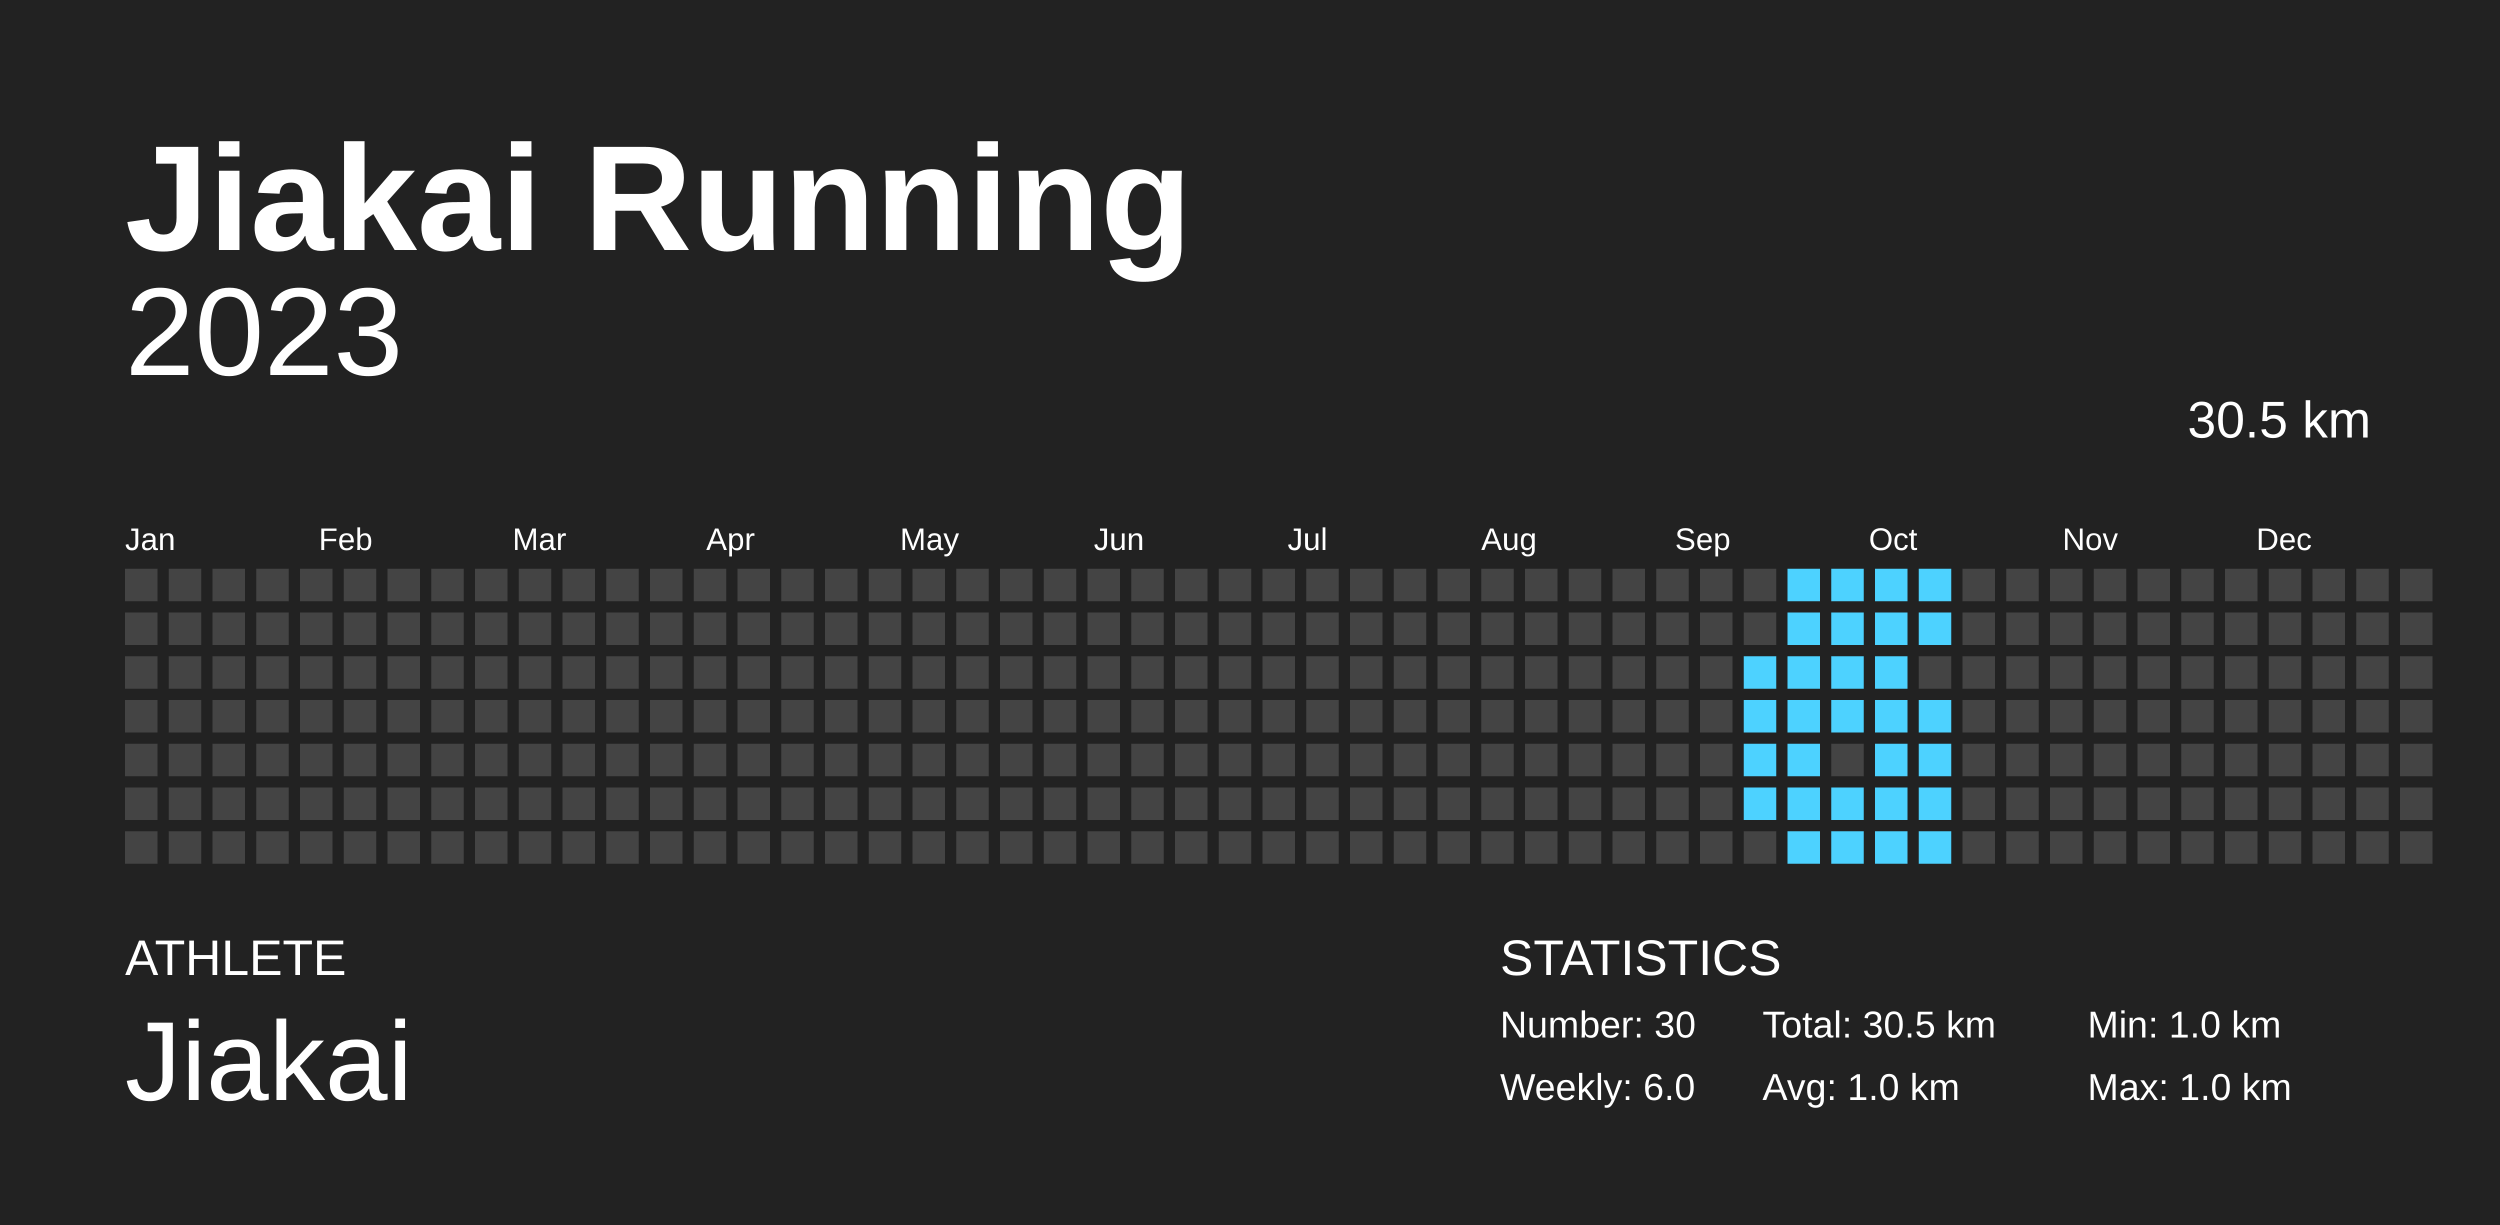
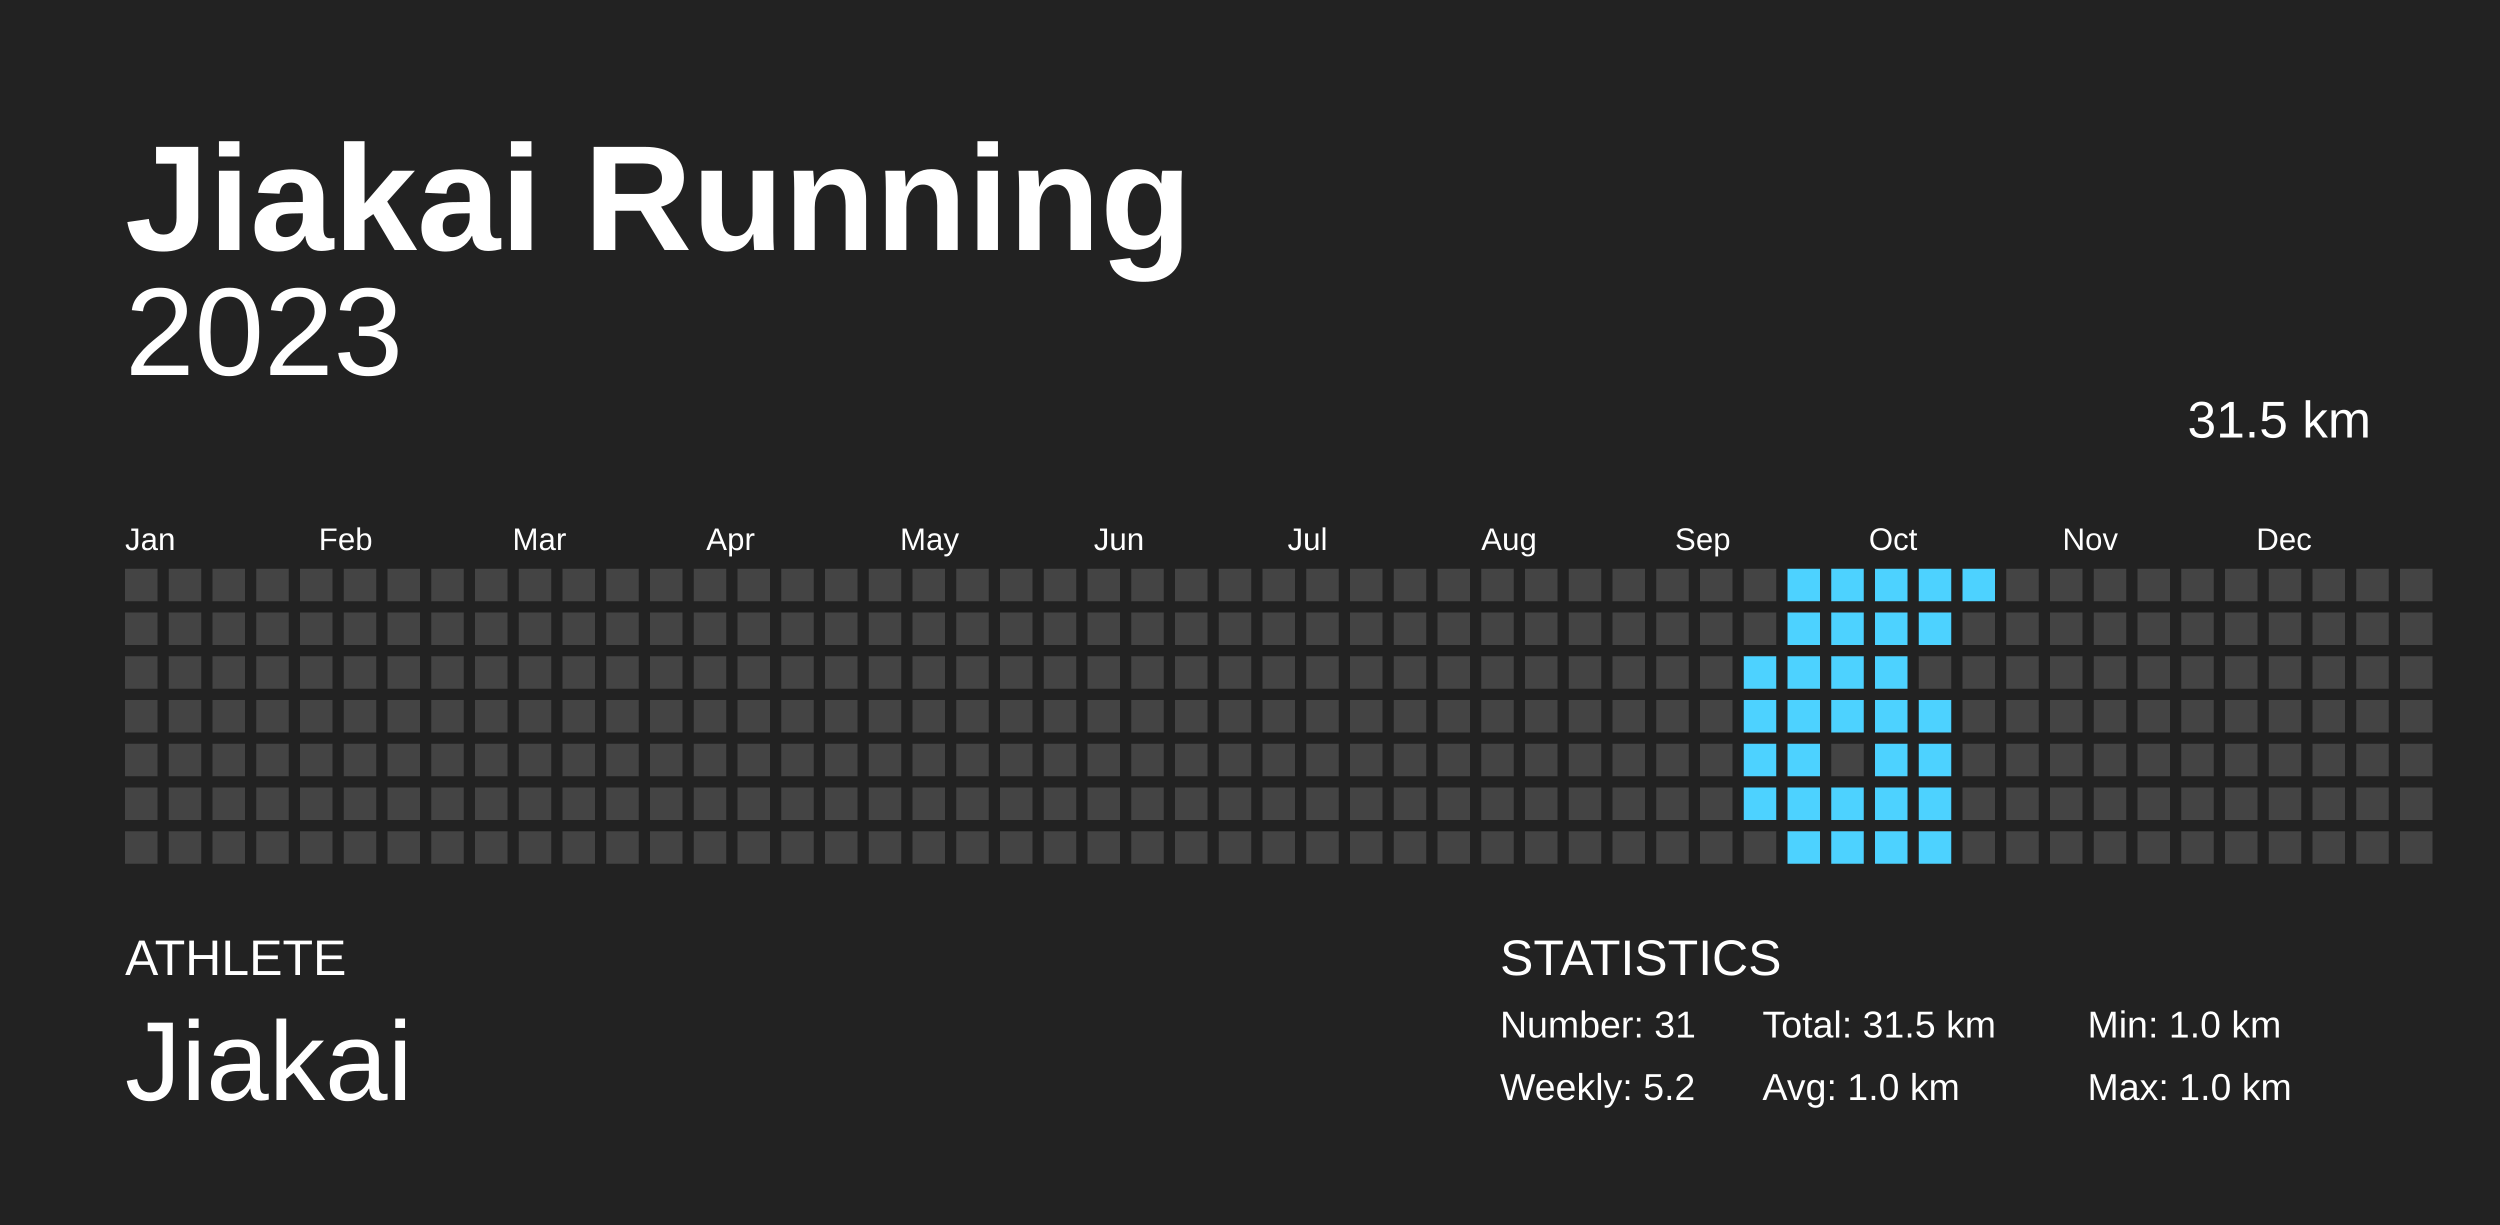
<svg xmlns="http://www.w3.org/2000/svg" baseProfile="full" height="98mm" version="1.1" viewBox="0,0,200,98" width="200mm">
  <defs />
  <rect fill="#222222" height="98" width="200" x="0" y="0" />
  <text fill="#FFFFFF" style="font-size:12px; font-family:Arial; font-weight:bold;" x="10" y="20">Jiakai Running</text>
  <text fill="#FFFFFF" style="font-size:4px; font-family:Arial" x="10" y="78">ATHLETE</text>
  <text fill="#FFFFFF" style="font-size:9px; font-family:Arial" x="10" y="88">Jiakai</text>
  <text fill="#FFFFFF" style="font-size:4px; font-family:Arial" x="120" y="78">STATISTICS</text>
-   <text fill="#FFFFFF" style="font-size:3px; font-family:Arial" x="120" y="83">Number: 30</text>
-   <text fill="#FFFFFF" style="font-size:3px; font-family:Arial" x="120" y="88">Weekly: 6.0</text>
-   <text fill="#FFFFFF" style="font-size:3px; font-family:Arial" x="141" y="83">Total: 30.5 km</text>
+   <text fill="#FFFFFF" style="font-size:3px; font-family:Arial" x="120" y="83">Number: 31</text>
+   <text fill="#FFFFFF" style="font-size:3px; font-family:Arial" x="120" y="88">Weekly: 5.2</text>
+   <text fill="#FFFFFF" style="font-size:3px; font-family:Arial" x="141" y="83">Total: 31.5 km</text>
  <text fill="#FFFFFF" style="font-size:3px; font-family:Arial" x="141" y="88">Avg: 1.0 km</text>
  <text fill="#FFFFFF" style="font-size:3px; font-family:Arial" x="167" y="83">Min: 1.0 km</text>
  <text fill="#FFFFFF" style="font-size:3px; font-family:Arial" x="167" y="88">Max: 1.0 km</text>
  <text alignment-baseline="hanging" fill="#FFFFFF" style="font-size:10.0px; font-family:Arial;" x="10" y="30">2023</text>
-   <text alignment-baseline="hanging" fill="#FFFFFF" style="font-size:4.125px; font-family:Arial;" x="175" y="35">30.5 km</text>
+   <text alignment-baseline="hanging" fill="#FFFFFF" style="font-size:4.125px; font-family:Arial;" x="175" y="35">31.5 km</text>
  <text fill="#FFFFFF" style="font-size:2.5px; font-family:Arial" x="10.0" y="44">Jan</text>
  <text fill="#FFFFFF" style="font-size:2.5px; font-family:Arial" x="25.5" y="44">Feb</text>
  <text fill="#FFFFFF" style="font-size:2.5px; font-family:Arial" x="41.0" y="44">Mar</text>
  <text fill="#FFFFFF" style="font-size:2.5px; font-family:Arial" x="56.5" y="44">Apr</text>
  <text fill="#FFFFFF" style="font-size:2.5px; font-family:Arial" x="72.0" y="44">May</text>
  <text fill="#FFFFFF" style="font-size:2.5px; font-family:Arial" x="87.5" y="44">Jun</text>
  <text fill="#FFFFFF" style="font-size:2.5px; font-family:Arial" x="103.0" y="44">Jul</text>
  <text fill="#FFFFFF" style="font-size:2.5px; font-family:Arial" x="118.5" y="44">Aug</text>
  <text fill="#FFFFFF" style="font-size:2.5px; font-family:Arial" x="134.0" y="44">Sep</text>
  <text fill="#FFFFFF" style="font-size:2.5px; font-family:Arial" x="149.5" y="44">Oct</text>
  <text fill="#FFFFFF" style="font-size:2.5px; font-family:Arial" x="165.0" y="44">Nov</text>
  <text fill="#FFFFFF" style="font-size:2.5px; font-family:Arial" x="180.5" y="44">Dec</text>
  <rect fill="#444444" height="2.6" width="2.6" x="10.0" y="45.5" />
  <rect fill="#444444" height="2.6" width="2.6" x="10.0" y="49.0" />
  <rect fill="#444444" height="2.6" width="2.6" x="10.0" y="52.5" />
  <rect fill="#444444" height="2.6" width="2.6" x="10.0" y="56.0" />
  <rect fill="#444444" height="2.6" width="2.6" x="10.0" y="59.5" />
  <rect fill="#444444" height="2.6" width="2.6" x="10.0" y="63.0" />
  <rect fill="#444444" height="2.6" width="2.6" x="10.0" y="66.5" />
  <rect fill="#444444" height="2.6" width="2.6" x="13.5" y="45.5" />
  <rect fill="#444444" height="2.6" width="2.6" x="13.5" y="49.0" />
  <rect fill="#444444" height="2.6" width="2.6" x="13.5" y="52.5" />
  <rect fill="#444444" height="2.6" width="2.6" x="13.5" y="56.0" />
  <rect fill="#444444" height="2.6" width="2.6" x="13.5" y="59.5" />
  <rect fill="#444444" height="2.6" width="2.6" x="13.5" y="63.0" />
  <rect fill="#444444" height="2.6" width="2.6" x="13.5" y="66.5" />
  <rect fill="#444444" height="2.6" width="2.6" x="17.0" y="45.5" />
  <rect fill="#444444" height="2.6" width="2.6" x="17.0" y="49.0" />
  <rect fill="#444444" height="2.6" width="2.6" x="17.0" y="52.5" />
  <rect fill="#444444" height="2.6" width="2.6" x="17.0" y="56.0" />
  <rect fill="#444444" height="2.6" width="2.6" x="17.0" y="59.5" />
  <rect fill="#444444" height="2.6" width="2.6" x="17.0" y="63.0" />
  <rect fill="#444444" height="2.6" width="2.6" x="17.0" y="66.5" />
  <rect fill="#444444" height="2.6" width="2.6" x="20.5" y="45.5" />
  <rect fill="#444444" height="2.6" width="2.6" x="20.5" y="49.0" />
  <rect fill="#444444" height="2.6" width="2.6" x="20.5" y="52.5" />
  <rect fill="#444444" height="2.6" width="2.6" x="20.5" y="56.0" />
  <rect fill="#444444" height="2.6" width="2.6" x="20.5" y="59.5" />
  <rect fill="#444444" height="2.6" width="2.6" x="20.5" y="63.0" />
  <rect fill="#444444" height="2.6" width="2.6" x="20.5" y="66.5" />
  <rect fill="#444444" height="2.6" width="2.6" x="24.0" y="45.5" />
  <rect fill="#444444" height="2.6" width="2.6" x="24.0" y="49.0" />
  <rect fill="#444444" height="2.6" width="2.6" x="24.0" y="52.5" />
  <rect fill="#444444" height="2.6" width="2.6" x="24.0" y="56.0" />
  <rect fill="#444444" height="2.6" width="2.6" x="24.0" y="59.5" />
  <rect fill="#444444" height="2.6" width="2.6" x="24.0" y="63.0" />
  <rect fill="#444444" height="2.6" width="2.6" x="24.0" y="66.5" />
  <rect fill="#444444" height="2.6" width="2.6" x="27.5" y="45.5" />
  <rect fill="#444444" height="2.6" width="2.6" x="27.5" y="49.0" />
  <rect fill="#444444" height="2.6" width="2.6" x="27.5" y="52.5" />
  <rect fill="#444444" height="2.6" width="2.6" x="27.5" y="56.0" />
  <rect fill="#444444" height="2.6" width="2.6" x="27.5" y="59.5" />
  <rect fill="#444444" height="2.6" width="2.6" x="27.5" y="63.0" />
  <rect fill="#444444" height="2.6" width="2.6" x="27.5" y="66.5" />
  <rect fill="#444444" height="2.6" width="2.6" x="31.0" y="45.5" />
  <rect fill="#444444" height="2.6" width="2.6" x="31.0" y="49.0" />
  <rect fill="#444444" height="2.6" width="2.6" x="31.0" y="52.5" />
  <rect fill="#444444" height="2.6" width="2.6" x="31.0" y="56.0" />
  <rect fill="#444444" height="2.6" width="2.6" x="31.0" y="59.5" />
  <rect fill="#444444" height="2.6" width="2.6" x="31.0" y="63.0" />
  <rect fill="#444444" height="2.6" width="2.6" x="31.0" y="66.5" />
  <rect fill="#444444" height="2.6" width="2.6" x="34.5" y="45.5" />
  <rect fill="#444444" height="2.6" width="2.6" x="34.5" y="49.0" />
  <rect fill="#444444" height="2.6" width="2.6" x="34.5" y="52.5" />
  <rect fill="#444444" height="2.6" width="2.6" x="34.5" y="56.0" />
  <rect fill="#444444" height="2.6" width="2.6" x="34.5" y="59.5" />
  <rect fill="#444444" height="2.6" width="2.6" x="34.5" y="63.0" />
  <rect fill="#444444" height="2.6" width="2.6" x="34.5" y="66.5" />
  <rect fill="#444444" height="2.6" width="2.6" x="38.0" y="45.5" />
  <rect fill="#444444" height="2.6" width="2.6" x="38.0" y="49.0" />
  <rect fill="#444444" height="2.6" width="2.6" x="38.0" y="52.5" />
  <rect fill="#444444" height="2.6" width="2.6" x="38.0" y="56.0" />
  <rect fill="#444444" height="2.6" width="2.6" x="38.0" y="59.5" />
  <rect fill="#444444" height="2.6" width="2.6" x="38.0" y="63.0" />
  <rect fill="#444444" height="2.6" width="2.6" x="38.0" y="66.5" />
  <rect fill="#444444" height="2.6" width="2.6" x="41.5" y="45.5" />
  <rect fill="#444444" height="2.6" width="2.6" x="41.5" y="49.0" />
  <rect fill="#444444" height="2.6" width="2.6" x="41.5" y="52.5" />
  <rect fill="#444444" height="2.6" width="2.6" x="41.5" y="56.0" />
  <rect fill="#444444" height="2.6" width="2.6" x="41.5" y="59.5" />
  <rect fill="#444444" height="2.6" width="2.6" x="41.5" y="63.0" />
  <rect fill="#444444" height="2.6" width="2.6" x="41.5" y="66.5" />
  <rect fill="#444444" height="2.6" width="2.6" x="45.0" y="45.5" />
  <rect fill="#444444" height="2.6" width="2.6" x="45.0" y="49.0" />
  <rect fill="#444444" height="2.6" width="2.6" x="45.0" y="52.5" />
  <rect fill="#444444" height="2.6" width="2.6" x="45.0" y="56.0" />
  <rect fill="#444444" height="2.6" width="2.6" x="45.0" y="59.5" />
  <rect fill="#444444" height="2.6" width="2.6" x="45.0" y="63.0" />
  <rect fill="#444444" height="2.6" width="2.6" x="45.0" y="66.5" />
  <rect fill="#444444" height="2.6" width="2.6" x="48.5" y="45.5" />
  <rect fill="#444444" height="2.6" width="2.6" x="48.5" y="49.0" />
  <rect fill="#444444" height="2.6" width="2.6" x="48.5" y="52.5" />
  <rect fill="#444444" height="2.6" width="2.6" x="48.5" y="56.0" />
  <rect fill="#444444" height="2.6" width="2.6" x="48.5" y="59.5" />
  <rect fill="#444444" height="2.6" width="2.6" x="48.5" y="63.0" />
  <rect fill="#444444" height="2.6" width="2.6" x="48.5" y="66.5" />
  <rect fill="#444444" height="2.6" width="2.6" x="52.0" y="45.5" />
  <rect fill="#444444" height="2.6" width="2.6" x="52.0" y="49.0" />
  <rect fill="#444444" height="2.6" width="2.6" x="52.0" y="52.5" />
  <rect fill="#444444" height="2.6" width="2.6" x="52.0" y="56.0" />
  <rect fill="#444444" height="2.6" width="2.6" x="52.0" y="59.5" />
  <rect fill="#444444" height="2.6" width="2.6" x="52.0" y="63.0" />
  <rect fill="#444444" height="2.6" width="2.6" x="52.0" y="66.5" />
  <rect fill="#444444" height="2.6" width="2.6" x="55.5" y="45.5" />
  <rect fill="#444444" height="2.6" width="2.6" x="55.5" y="49.0" />
  <rect fill="#444444" height="2.6" width="2.6" x="55.5" y="52.5" />
  <rect fill="#444444" height="2.6" width="2.6" x="55.5" y="56.0" />
  <rect fill="#444444" height="2.6" width="2.6" x="55.5" y="59.5" />
  <rect fill="#444444" height="2.6" width="2.6" x="55.5" y="63.0" />
  <rect fill="#444444" height="2.6" width="2.6" x="55.5" y="66.5" />
  <rect fill="#444444" height="2.6" width="2.6" x="59.0" y="45.5" />
  <rect fill="#444444" height="2.6" width="2.6" x="59.0" y="49.0" />
  <rect fill="#444444" height="2.6" width="2.6" x="59.0" y="52.5" />
  <rect fill="#444444" height="2.6" width="2.6" x="59.0" y="56.0" />
  <rect fill="#444444" height="2.6" width="2.6" x="59.0" y="59.5" />
  <rect fill="#444444" height="2.6" width="2.6" x="59.0" y="63.0" />
  <rect fill="#444444" height="2.6" width="2.6" x="59.0" y="66.5" />
  <rect fill="#444444" height="2.6" width="2.6" x="62.5" y="45.5" />
  <rect fill="#444444" height="2.6" width="2.6" x="62.5" y="49.0" />
  <rect fill="#444444" height="2.6" width="2.6" x="62.5" y="52.5" />
  <rect fill="#444444" height="2.6" width="2.6" x="62.5" y="56.0" />
  <rect fill="#444444" height="2.6" width="2.6" x="62.5" y="59.5" />
  <rect fill="#444444" height="2.6" width="2.6" x="62.5" y="63.0" />
  <rect fill="#444444" height="2.6" width="2.6" x="62.5" y="66.5" />
  <rect fill="#444444" height="2.6" width="2.6" x="66.0" y="45.5" />
  <rect fill="#444444" height="2.6" width="2.6" x="66.0" y="49.0" />
  <rect fill="#444444" height="2.6" width="2.6" x="66.0" y="52.5" />
  <rect fill="#444444" height="2.6" width="2.6" x="66.0" y="56.0" />
  <rect fill="#444444" height="2.6" width="2.6" x="66.0" y="59.5" />
  <rect fill="#444444" height="2.6" width="2.6" x="66.0" y="63.0" />
  <rect fill="#444444" height="2.6" width="2.6" x="66.0" y="66.5" />
  <rect fill="#444444" height="2.6" width="2.6" x="69.5" y="45.5" />
  <rect fill="#444444" height="2.6" width="2.6" x="69.5" y="49.0" />
  <rect fill="#444444" height="2.6" width="2.6" x="69.5" y="52.5" />
  <rect fill="#444444" height="2.6" width="2.6" x="69.5" y="56.0" />
  <rect fill="#444444" height="2.6" width="2.6" x="69.5" y="59.5" />
  <rect fill="#444444" height="2.6" width="2.6" x="69.5" y="63.0" />
  <rect fill="#444444" height="2.6" width="2.6" x="69.5" y="66.5" />
  <rect fill="#444444" height="2.6" width="2.6" x="73.0" y="45.5" />
  <rect fill="#444444" height="2.6" width="2.6" x="73.0" y="49.0" />
  <rect fill="#444444" height="2.6" width="2.6" x="73.0" y="52.5" />
  <rect fill="#444444" height="2.6" width="2.6" x="73.0" y="56.0" />
  <rect fill="#444444" height="2.6" width="2.6" x="73.0" y="59.5" />
  <rect fill="#444444" height="2.6" width="2.6" x="73.0" y="63.0" />
  <rect fill="#444444" height="2.6" width="2.6" x="73.0" y="66.5" />
  <rect fill="#444444" height="2.6" width="2.6" x="76.5" y="45.5" />
  <rect fill="#444444" height="2.6" width="2.6" x="76.5" y="49.0" />
  <rect fill="#444444" height="2.6" width="2.6" x="76.5" y="52.5" />
  <rect fill="#444444" height="2.6" width="2.6" x="76.5" y="56.0" />
  <rect fill="#444444" height="2.6" width="2.6" x="76.5" y="59.5" />
  <rect fill="#444444" height="2.6" width="2.6" x="76.5" y="63.0" />
  <rect fill="#444444" height="2.6" width="2.6" x="76.5" y="66.5" />
  <rect fill="#444444" height="2.6" width="2.6" x="80.0" y="45.5" />
  <rect fill="#444444" height="2.6" width="2.6" x="80.0" y="49.0" />
  <rect fill="#444444" height="2.6" width="2.6" x="80.0" y="52.5" />
  <rect fill="#444444" height="2.6" width="2.6" x="80.0" y="56.0" />
  <rect fill="#444444" height="2.6" width="2.6" x="80.0" y="59.5" />
  <rect fill="#444444" height="2.6" width="2.6" x="80.0" y="63.0" />
  <rect fill="#444444" height="2.6" width="2.6" x="80.0" y="66.5" />
  <rect fill="#444444" height="2.6" width="2.6" x="83.5" y="45.5" />
  <rect fill="#444444" height="2.6" width="2.6" x="83.5" y="49.0" />
  <rect fill="#444444" height="2.6" width="2.6" x="83.5" y="52.5" />
  <rect fill="#444444" height="2.6" width="2.6" x="83.5" y="56.0" />
  <rect fill="#444444" height="2.6" width="2.6" x="83.5" y="59.5" />
  <rect fill="#444444" height="2.6" width="2.6" x="83.5" y="63.0" />
  <rect fill="#444444" height="2.6" width="2.6" x="83.5" y="66.5" />
  <rect fill="#444444" height="2.6" width="2.6" x="87.0" y="45.5" />
  <rect fill="#444444" height="2.6" width="2.6" x="87.0" y="49.0" />
  <rect fill="#444444" height="2.6" width="2.6" x="87.0" y="52.5" />
  <rect fill="#444444" height="2.6" width="2.6" x="87.0" y="56.0" />
  <rect fill="#444444" height="2.6" width="2.6" x="87.0" y="59.5" />
  <rect fill="#444444" height="2.6" width="2.6" x="87.0" y="63.0" />
  <rect fill="#444444" height="2.6" width="2.6" x="87.0" y="66.5" />
  <rect fill="#444444" height="2.6" width="2.6" x="90.5" y="45.5" />
  <rect fill="#444444" height="2.6" width="2.6" x="90.5" y="49.0" />
  <rect fill="#444444" height="2.6" width="2.6" x="90.5" y="52.5" />
  <rect fill="#444444" height="2.6" width="2.6" x="90.5" y="56.0" />
  <rect fill="#444444" height="2.6" width="2.6" x="90.5" y="59.5" />
  <rect fill="#444444" height="2.6" width="2.6" x="90.5" y="63.0" />
  <rect fill="#444444" height="2.6" width="2.6" x="90.5" y="66.5" />
  <rect fill="#444444" height="2.6" width="2.6" x="94.0" y="45.5" />
  <rect fill="#444444" height="2.6" width="2.6" x="94.0" y="49.0" />
  <rect fill="#444444" height="2.6" width="2.6" x="94.0" y="52.5" />
  <rect fill="#444444" height="2.6" width="2.6" x="94.0" y="56.0" />
  <rect fill="#444444" height="2.6" width="2.6" x="94.0" y="59.5" />
  <rect fill="#444444" height="2.6" width="2.6" x="94.0" y="63.0" />
  <rect fill="#444444" height="2.6" width="2.6" x="94.0" y="66.5" />
  <rect fill="#444444" height="2.6" width="2.6" x="97.5" y="45.5" />
  <rect fill="#444444" height="2.6" width="2.6" x="97.5" y="49.0" />
  <rect fill="#444444" height="2.6" width="2.6" x="97.5" y="52.5" />
  <rect fill="#444444" height="2.6" width="2.6" x="97.5" y="56.0" />
  <rect fill="#444444" height="2.6" width="2.6" x="97.5" y="59.5" />
  <rect fill="#444444" height="2.6" width="2.6" x="97.5" y="63.0" />
  <rect fill="#444444" height="2.6" width="2.6" x="97.5" y="66.5" />
  <rect fill="#444444" height="2.6" width="2.6" x="101.0" y="45.5" />
  <rect fill="#444444" height="2.6" width="2.6" x="101.0" y="49.0" />
  <rect fill="#444444" height="2.6" width="2.6" x="101.0" y="52.5" />
  <rect fill="#444444" height="2.6" width="2.6" x="101.0" y="56.0" />
  <rect fill="#444444" height="2.6" width="2.6" x="101.0" y="59.5" />
  <rect fill="#444444" height="2.6" width="2.6" x="101.0" y="63.0" />
  <rect fill="#444444" height="2.6" width="2.6" x="101.0" y="66.5" />
  <rect fill="#444444" height="2.6" width="2.6" x="104.5" y="45.5" />
  <rect fill="#444444" height="2.6" width="2.6" x="104.5" y="49.0" />
  <rect fill="#444444" height="2.6" width="2.6" x="104.5" y="52.5" />
  <rect fill="#444444" height="2.6" width="2.6" x="104.5" y="56.0" />
  <rect fill="#444444" height="2.6" width="2.6" x="104.5" y="59.5" />
  <rect fill="#444444" height="2.6" width="2.6" x="104.5" y="63.0" />
  <rect fill="#444444" height="2.6" width="2.6" x="104.5" y="66.5" />
  <rect fill="#444444" height="2.6" width="2.6" x="108.0" y="45.5" />
  <rect fill="#444444" height="2.6" width="2.6" x="108.0" y="49.0" />
  <rect fill="#444444" height="2.6" width="2.6" x="108.0" y="52.5" />
  <rect fill="#444444" height="2.6" width="2.6" x="108.0" y="56.0" />
  <rect fill="#444444" height="2.6" width="2.6" x="108.0" y="59.5" />
  <rect fill="#444444" height="2.6" width="2.6" x="108.0" y="63.0" />
  <rect fill="#444444" height="2.6" width="2.6" x="108.0" y="66.5" />
  <rect fill="#444444" height="2.6" width="2.6" x="111.5" y="45.5" />
  <rect fill="#444444" height="2.6" width="2.6" x="111.5" y="49.0" />
  <rect fill="#444444" height="2.6" width="2.6" x="111.5" y="52.5" />
  <rect fill="#444444" height="2.6" width="2.6" x="111.5" y="56.0" />
  <rect fill="#444444" height="2.6" width="2.6" x="111.5" y="59.5" />
  <rect fill="#444444" height="2.6" width="2.6" x="111.5" y="63.0" />
  <rect fill="#444444" height="2.6" width="2.6" x="111.5" y="66.5" />
  <rect fill="#444444" height="2.6" width="2.6" x="115.0" y="45.5" />
  <rect fill="#444444" height="2.6" width="2.6" x="115.0" y="49.0" />
  <rect fill="#444444" height="2.6" width="2.6" x="115.0" y="52.5" />
  <rect fill="#444444" height="2.6" width="2.6" x="115.0" y="56.0" />
  <rect fill="#444444" height="2.6" width="2.6" x="115.0" y="59.5" />
  <rect fill="#444444" height="2.6" width="2.6" x="115.0" y="63.0" />
  <rect fill="#444444" height="2.6" width="2.6" x="115.0" y="66.5" />
  <rect fill="#444444" height="2.6" width="2.6" x="118.5" y="45.5" />
  <rect fill="#444444" height="2.6" width="2.6" x="118.5" y="49.0" />
  <rect fill="#444444" height="2.6" width="2.6" x="118.5" y="52.5" />
  <rect fill="#444444" height="2.6" width="2.6" x="118.5" y="56.0" />
  <rect fill="#444444" height="2.6" width="2.6" x="118.5" y="59.5" />
  <rect fill="#444444" height="2.6" width="2.6" x="118.5" y="63.0" />
  <rect fill="#444444" height="2.6" width="2.6" x="118.5" y="66.5" />
  <rect fill="#444444" height="2.6" width="2.6" x="122.0" y="45.5" />
  <rect fill="#444444" height="2.6" width="2.6" x="122.0" y="49.0" />
  <rect fill="#444444" height="2.6" width="2.6" x="122.0" y="52.5" />
  <rect fill="#444444" height="2.6" width="2.6" x="122.0" y="56.0" />
  <rect fill="#444444" height="2.6" width="2.6" x="122.0" y="59.5" />
  <rect fill="#444444" height="2.6" width="2.6" x="122.0" y="63.0" />
  <rect fill="#444444" height="2.6" width="2.6" x="122.0" y="66.5" />
  <rect fill="#444444" height="2.6" width="2.6" x="125.5" y="45.5" />
  <rect fill="#444444" height="2.6" width="2.6" x="125.5" y="49.0" />
  <rect fill="#444444" height="2.6" width="2.6" x="125.5" y="52.5" />
  <rect fill="#444444" height="2.6" width="2.6" x="125.5" y="56.0" />
  <rect fill="#444444" height="2.6" width="2.6" x="125.5" y="59.5" />
  <rect fill="#444444" height="2.6" width="2.6" x="125.5" y="63.0" />
  <rect fill="#444444" height="2.6" width="2.6" x="125.5" y="66.5" />
  <rect fill="#444444" height="2.6" width="2.6" x="129.0" y="45.5" />
  <rect fill="#444444" height="2.6" width="2.6" x="129.0" y="49.0" />
  <rect fill="#444444" height="2.6" width="2.6" x="129.0" y="52.5" />
  <rect fill="#444444" height="2.6" width="2.6" x="129.0" y="56.0" />
  <rect fill="#444444" height="2.6" width="2.6" x="129.0" y="59.5" />
  <rect fill="#444444" height="2.6" width="2.6" x="129.0" y="63.0" />
  <rect fill="#444444" height="2.6" width="2.6" x="129.0" y="66.5" />
  <rect fill="#444444" height="2.6" width="2.6" x="132.5" y="45.5" />
  <rect fill="#444444" height="2.6" width="2.6" x="132.5" y="49.0" />
  <rect fill="#444444" height="2.6" width="2.6" x="132.5" y="52.5" />
  <rect fill="#444444" height="2.6" width="2.6" x="132.5" y="56.0" />
  <rect fill="#444444" height="2.6" width="2.6" x="132.5" y="59.5" />
  <rect fill="#444444" height="2.6" width="2.6" x="132.5" y="63.0" />
  <rect fill="#444444" height="2.6" width="2.6" x="132.5" y="66.5" />
  <rect fill="#444444" height="2.6" width="2.6" x="136.0" y="45.5" />
  <rect fill="#444444" height="2.6" width="2.6" x="136.0" y="49.0" />
  <rect fill="#444444" height="2.6" width="2.6" x="136.0" y="52.5" />
  <rect fill="#444444" height="2.6" width="2.6" x="136.0" y="56.0" />
  <rect fill="#444444" height="2.6" width="2.6" x="136.0" y="59.5" />
  <rect fill="#444444" height="2.6" width="2.6" x="136.0" y="63.0" />
  <rect fill="#444444" height="2.6" width="2.6" x="136.0" y="66.5" />
  <rect fill="#444444" height="2.6" width="2.6" x="139.5" y="45.5" />
  <rect fill="#444444" height="2.6" width="2.6" x="139.5" y="49.0" />
  <rect fill="#4dd2ff" height="2.6" width="2.6" x="139.5" y="52.5" />
  <rect fill="#4dd2ff" height="2.6" width="2.6" x="139.5" y="56.0" />
  <rect fill="#4dd2ff" height="2.6" width="2.6" x="139.5" y="59.5" />
  <rect fill="#4dd2ff" height="2.6" width="2.6" x="139.5" y="63.0" />
  <rect fill="#444444" height="2.6" width="2.6" x="139.5" y="66.5" />
  <rect fill="#4dd2ff" height="2.6" width="2.6" x="143.0" y="45.5" />
  <rect fill="#4dd2ff" height="2.6" width="2.6" x="143.0" y="49.0" />
  <rect fill="#4dd2ff" height="2.6" width="2.6" x="143.0" y="52.5" />
  <rect fill="#4dd2ff" height="2.6" width="2.6" x="143.0" y="56.0" />
  <rect fill="#4dd2ff" height="2.6" width="2.6" x="143.0" y="59.5" />
  <rect fill="#4dd2ff" height="2.6" width="2.6" x="143.0" y="63.0" />
  <rect fill="#4dd2ff" height="2.6" width="2.6" x="143.0" y="66.5" />
  <rect fill="#4dd2ff" height="2.6" width="2.6" x="146.5" y="45.5" />
  <rect fill="#4dd2ff" height="2.6" width="2.6" x="146.5" y="49.0" />
  <rect fill="#4dd2ff" height="2.6" width="2.6" x="146.5" y="52.5" />
  <rect fill="#4dd2ff" height="2.6" width="2.6" x="146.5" y="56.0" />
  <rect fill="#444444" height="2.6" width="2.6" x="146.5" y="59.5" />
  <rect fill="#4dd2ff" height="2.6" width="2.6" x="146.5" y="63.0" />
  <rect fill="#4dd2ff" height="2.6" width="2.6" x="146.5" y="66.5" />
  <rect fill="#4dd2ff" height="2.6" width="2.6" x="150.0" y="45.5" />
  <rect fill="#4dd2ff" height="2.6" width="2.6" x="150.0" y="49.0" />
  <rect fill="#4dd2ff" height="2.6" width="2.6" x="150.0" y="52.5" />
  <rect fill="#4dd2ff" height="2.6" width="2.6" x="150.0" y="56.0" />
  <rect fill="#4dd2ff" height="2.6" width="2.6" x="150.0" y="59.5" />
  <rect fill="#4dd2ff" height="2.6" width="2.6" x="150.0" y="63.0" />
  <rect fill="#4dd2ff" height="2.6" width="2.6" x="150.0" y="66.5" />
  <rect fill="#4dd2ff" height="2.6" width="2.6" x="153.5" y="45.5" />
  <rect fill="#4dd2ff" height="2.6" width="2.6" x="153.5" y="49.0" />
  <rect fill="#444444" height="2.6" width="2.6" x="153.5" y="52.5" />
  <rect fill="#4dd2ff" height="2.6" width="2.6" x="153.5" y="56.0" />
  <rect fill="#4dd2ff" height="2.6" width="2.6" x="153.5" y="59.5" />
  <rect fill="#4dd2ff" height="2.6" width="2.6" x="153.5" y="63.0" />
  <rect fill="#4dd2ff" height="2.6" width="2.6" x="153.5" y="66.5" />
-   <rect fill="#444444" height="2.6" width="2.6" x="157.0" y="45.5" />
+   <rect fill="#4dd2ff" height="2.6" width="2.6" x="157.0" y="45.5" />
  <rect fill="#444444" height="2.6" width="2.6" x="157.0" y="49.0" />
  <rect fill="#444444" height="2.6" width="2.6" x="157.0" y="52.5" />
  <rect fill="#444444" height="2.6" width="2.6" x="157.0" y="56.0" />
  <rect fill="#444444" height="2.6" width="2.6" x="157.0" y="59.5" />
  <rect fill="#444444" height="2.6" width="2.6" x="157.0" y="63.0" />
  <rect fill="#444444" height="2.6" width="2.6" x="157.0" y="66.5" />
  <rect fill="#444444" height="2.6" width="2.6" x="160.5" y="45.5" />
  <rect fill="#444444" height="2.6" width="2.6" x="160.5" y="49.0" />
  <rect fill="#444444" height="2.6" width="2.6" x="160.5" y="52.5" />
  <rect fill="#444444" height="2.6" width="2.6" x="160.5" y="56.0" />
  <rect fill="#444444" height="2.6" width="2.6" x="160.5" y="59.5" />
  <rect fill="#444444" height="2.6" width="2.6" x="160.5" y="63.0" />
  <rect fill="#444444" height="2.6" width="2.6" x="160.5" y="66.5" />
  <rect fill="#444444" height="2.6" width="2.6" x="164.0" y="45.5" />
  <rect fill="#444444" height="2.6" width="2.6" x="164.0" y="49.0" />
  <rect fill="#444444" height="2.6" width="2.6" x="164.0" y="52.5" />
  <rect fill="#444444" height="2.6" width="2.6" x="164.0" y="56.0" />
  <rect fill="#444444" height="2.6" width="2.6" x="164.0" y="59.5" />
  <rect fill="#444444" height="2.6" width="2.6" x="164.0" y="63.0" />
  <rect fill="#444444" height="2.6" width="2.6" x="164.0" y="66.5" />
  <rect fill="#444444" height="2.6" width="2.6" x="167.5" y="45.5" />
  <rect fill="#444444" height="2.6" width="2.6" x="167.5" y="49.0" />
  <rect fill="#444444" height="2.6" width="2.6" x="167.5" y="52.5" />
  <rect fill="#444444" height="2.6" width="2.6" x="167.5" y="56.0" />
  <rect fill="#444444" height="2.6" width="2.6" x="167.5" y="59.5" />
  <rect fill="#444444" height="2.6" width="2.6" x="167.5" y="63.0" />
  <rect fill="#444444" height="2.6" width="2.6" x="167.5" y="66.5" />
  <rect fill="#444444" height="2.6" width="2.6" x="171.0" y="45.5" />
  <rect fill="#444444" height="2.6" width="2.6" x="171.0" y="49.0" />
  <rect fill="#444444" height="2.6" width="2.6" x="171.0" y="52.5" />
  <rect fill="#444444" height="2.6" width="2.6" x="171.0" y="56.0" />
  <rect fill="#444444" height="2.6" width="2.6" x="171.0" y="59.5" />
  <rect fill="#444444" height="2.6" width="2.6" x="171.0" y="63.0" />
  <rect fill="#444444" height="2.6" width="2.6" x="171.0" y="66.5" />
  <rect fill="#444444" height="2.6" width="2.6" x="174.5" y="45.5" />
  <rect fill="#444444" height="2.6" width="2.6" x="174.5" y="49.0" />
  <rect fill="#444444" height="2.6" width="2.6" x="174.5" y="52.5" />
  <rect fill="#444444" height="2.6" width="2.6" x="174.5" y="56.0" />
  <rect fill="#444444" height="2.6" width="2.6" x="174.5" y="59.5" />
  <rect fill="#444444" height="2.6" width="2.6" x="174.5" y="63.0" />
  <rect fill="#444444" height="2.6" width="2.6" x="174.5" y="66.5" />
  <rect fill="#444444" height="2.6" width="2.6" x="178.0" y="45.5" />
  <rect fill="#444444" height="2.6" width="2.6" x="178.0" y="49.0" />
  <rect fill="#444444" height="2.6" width="2.6" x="178.0" y="52.5" />
  <rect fill="#444444" height="2.6" width="2.6" x="178.0" y="56.0" />
  <rect fill="#444444" height="2.6" width="2.6" x="178.0" y="59.5" />
  <rect fill="#444444" height="2.6" width="2.6" x="178.0" y="63.0" />
  <rect fill="#444444" height="2.6" width="2.6" x="178.0" y="66.5" />
  <rect fill="#444444" height="2.6" width="2.6" x="181.5" y="45.5" />
  <rect fill="#444444" height="2.6" width="2.6" x="181.5" y="49.0" />
  <rect fill="#444444" height="2.6" width="2.6" x="181.5" y="52.5" />
  <rect fill="#444444" height="2.6" width="2.6" x="181.5" y="56.0" />
  <rect fill="#444444" height="2.6" width="2.6" x="181.5" y="59.5" />
  <rect fill="#444444" height="2.6" width="2.6" x="181.5" y="63.0" />
  <rect fill="#444444" height="2.6" width="2.6" x="181.5" y="66.5" />
  <rect fill="#444444" height="2.6" width="2.6" x="185.0" y="45.5" />
  <rect fill="#444444" height="2.6" width="2.6" x="185.0" y="49.0" />
  <rect fill="#444444" height="2.6" width="2.6" x="185.0" y="52.5" />
  <rect fill="#444444" height="2.6" width="2.6" x="185.0" y="56.0" />
  <rect fill="#444444" height="2.6" width="2.6" x="185.0" y="59.5" />
  <rect fill="#444444" height="2.6" width="2.6" x="185.0" y="63.0" />
  <rect fill="#444444" height="2.6" width="2.6" x="185.0" y="66.5" />
  <rect fill="#444444" height="2.6" width="2.6" x="188.5" y="45.5" />
  <rect fill="#444444" height="2.6" width="2.6" x="188.5" y="49.0" />
  <rect fill="#444444" height="2.6" width="2.6" x="188.5" y="52.5" />
  <rect fill="#444444" height="2.6" width="2.6" x="188.5" y="56.0" />
  <rect fill="#444444" height="2.6" width="2.6" x="188.5" y="59.5" />
  <rect fill="#444444" height="2.6" width="2.6" x="188.5" y="63.0" />
  <rect fill="#444444" height="2.6" width="2.6" x="188.5" y="66.5" />
  <rect fill="#444444" height="2.6" width="2.6" x="192.0" y="45.5" />
  <rect fill="#444444" height="2.6" width="2.6" x="192.0" y="49.0" />
  <rect fill="#444444" height="2.6" width="2.6" x="192.0" y="52.5" />
  <rect fill="#444444" height="2.6" width="2.6" x="192.0" y="56.0" />
  <rect fill="#444444" height="2.6" width="2.6" x="192.0" y="59.5" />
  <rect fill="#444444" height="2.6" width="2.6" x="192.0" y="63.0" />
  <rect fill="#444444" height="2.6" width="2.6" x="192.0" y="66.5" />
</svg>
